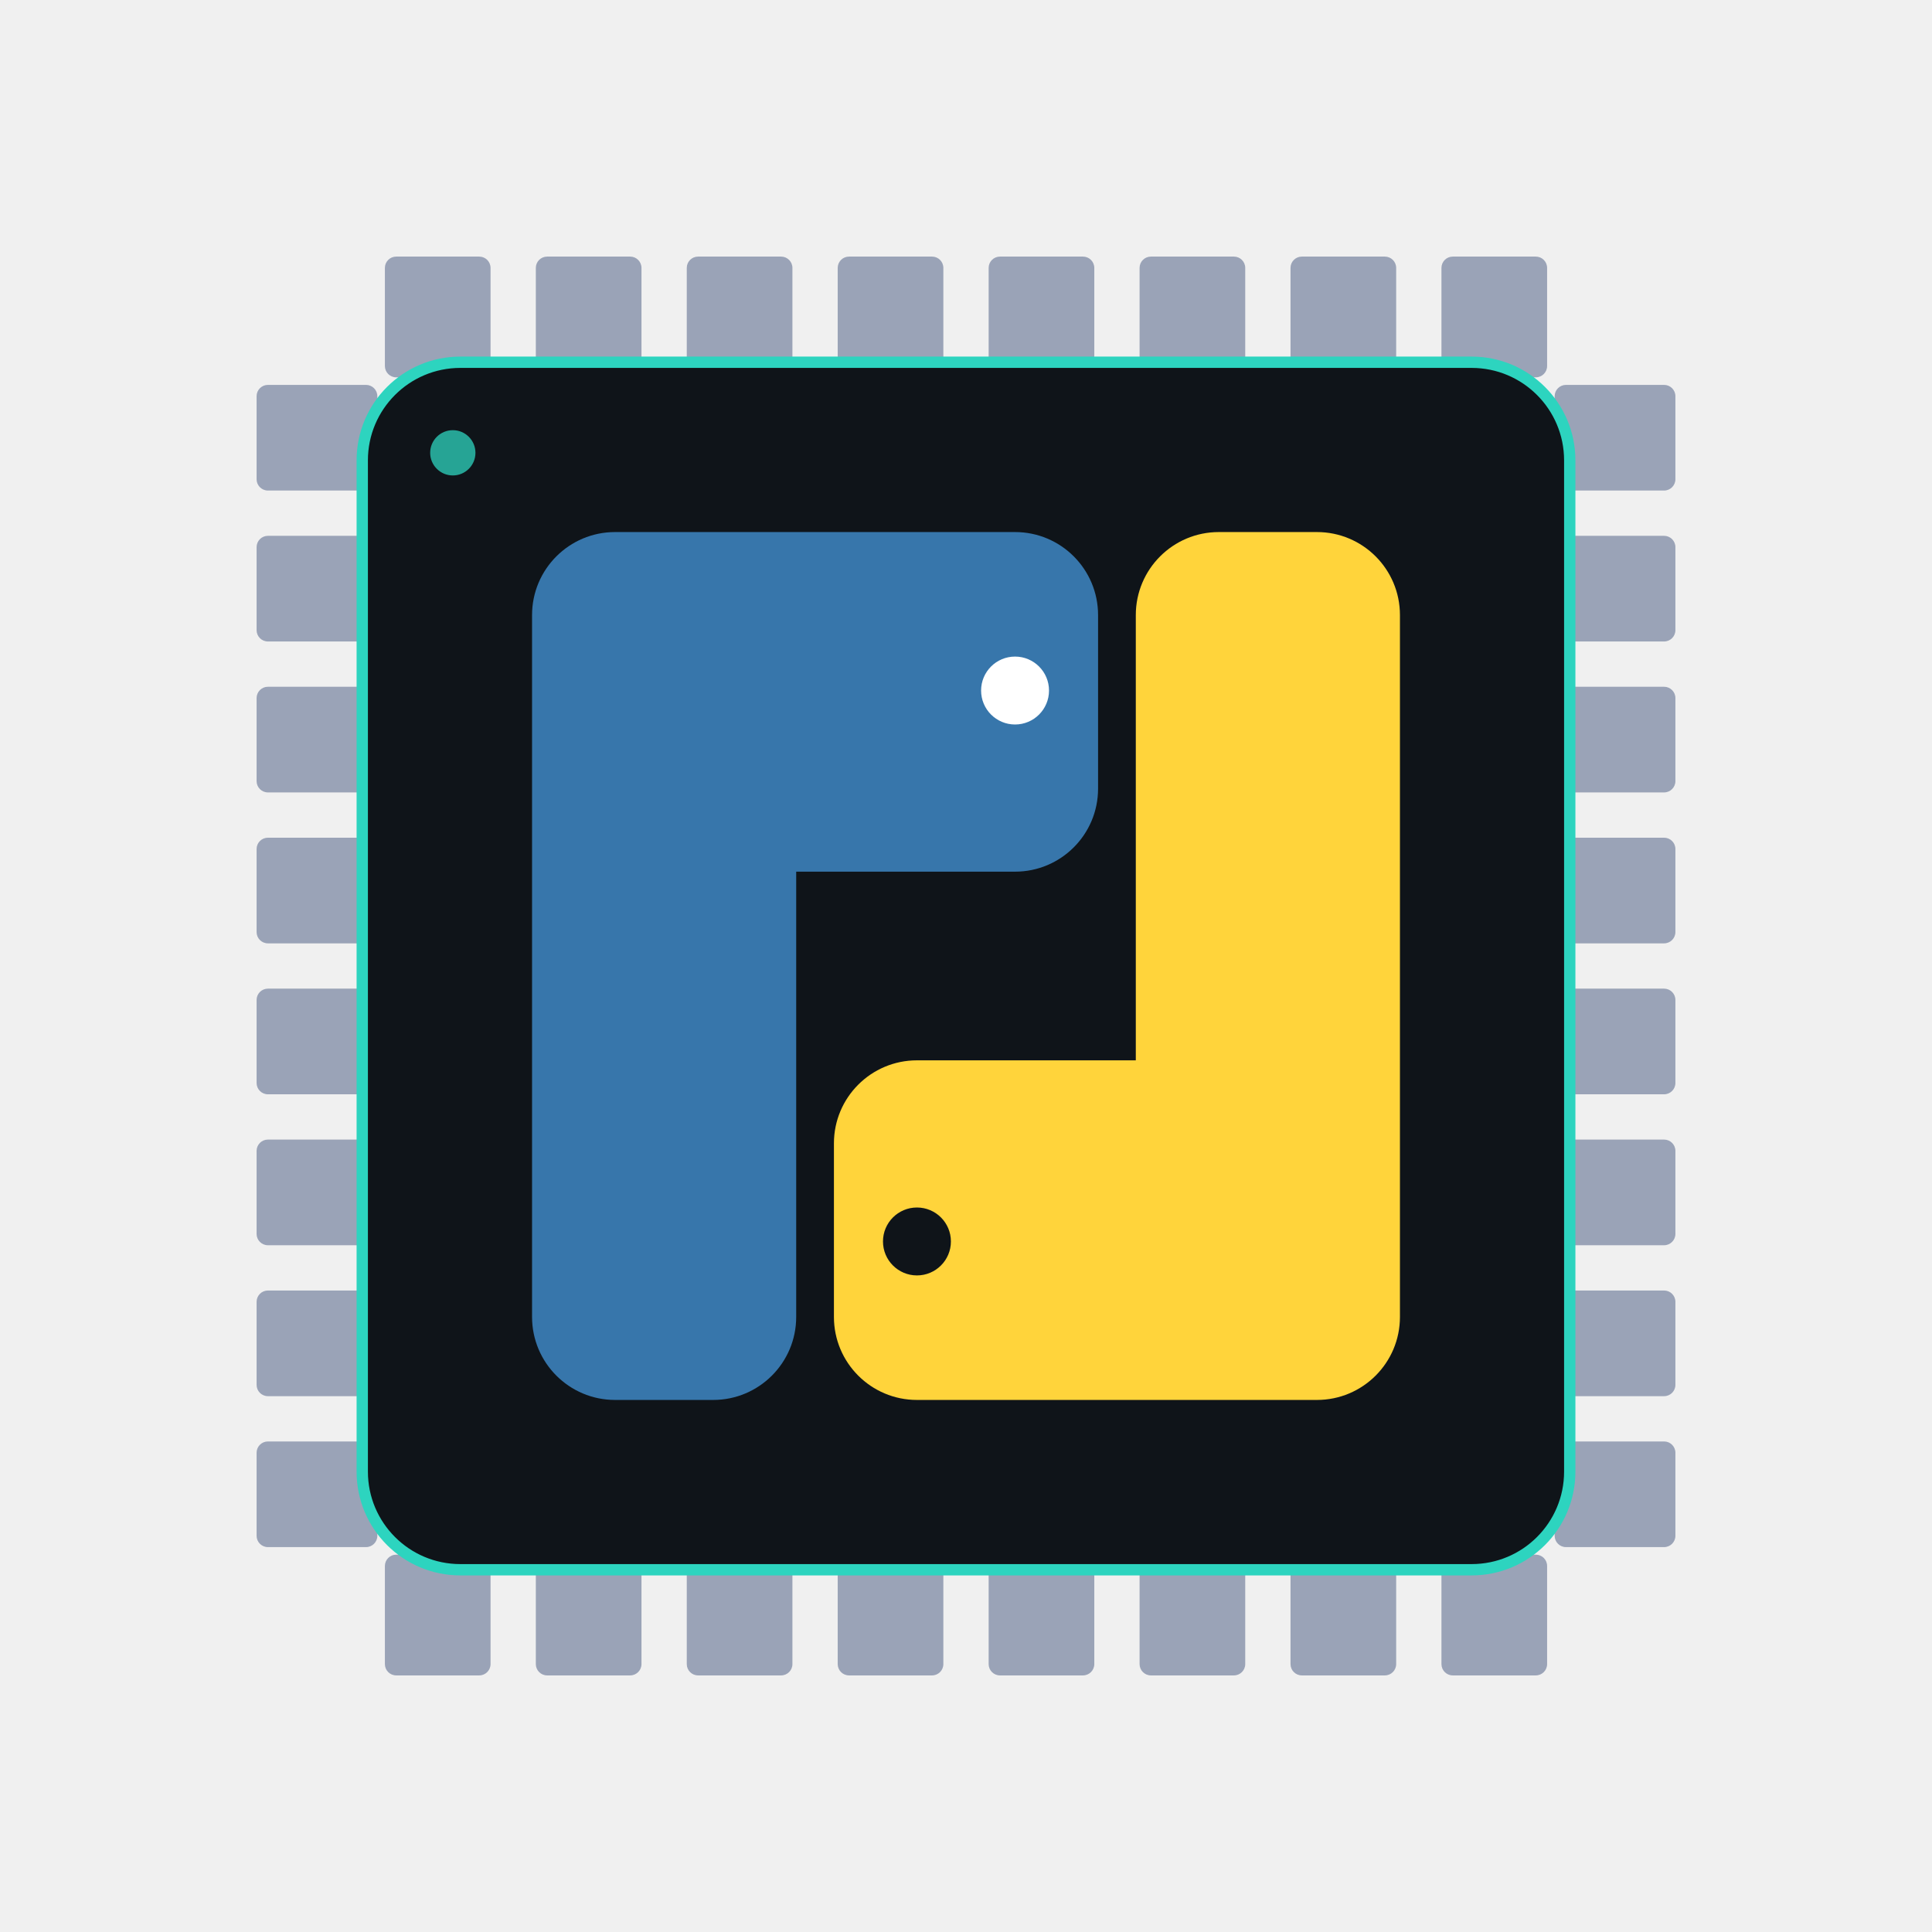
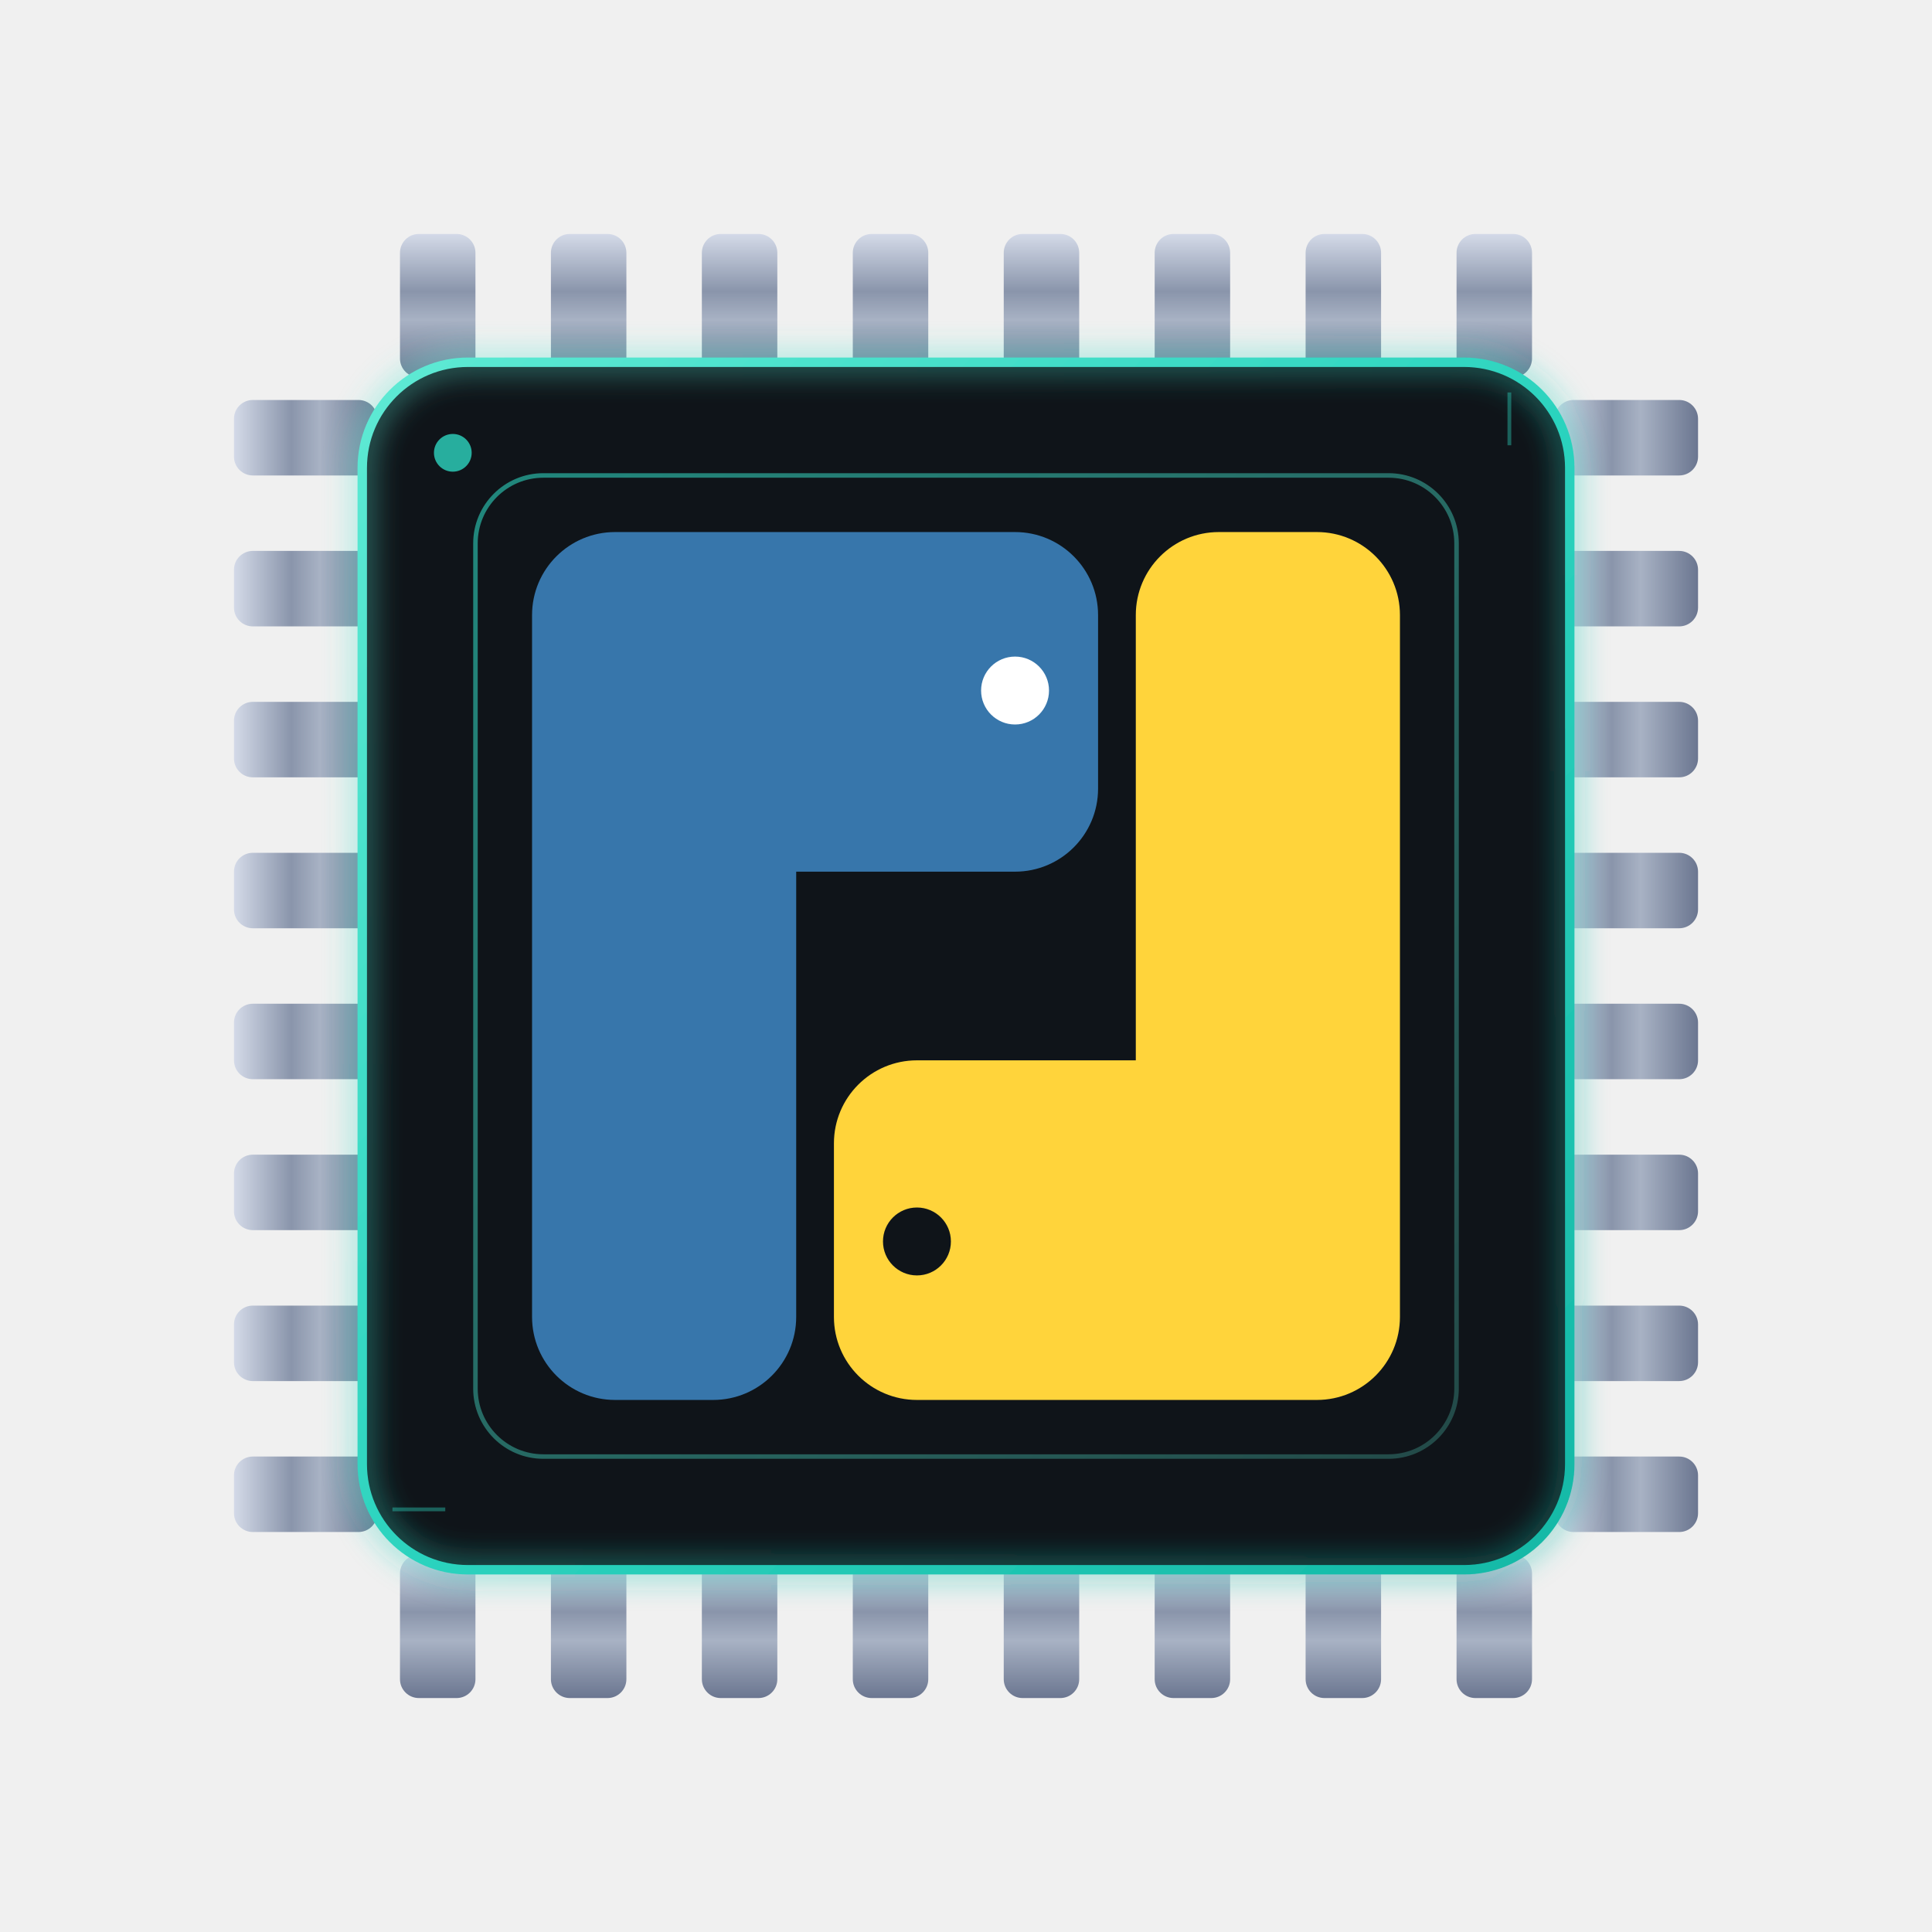
<svg xmlns="http://www.w3.org/2000/svg" viewBox="0 0 512 512" width="512" height="512">
-   <g fill="#9AA3B7">
-     <rect x="102" y="68" width="28" height="32" rx="3" />
-     <rect x="142" y="68" width="28" height="32" rx="3" />
-     <rect x="182" y="68" width="28" height="32" rx="3" />
-     <rect x="222" y="68" width="28" height="32" rx="3" />
-     <rect x="262" y="68" width="28" height="32" rx="3" />
-     <rect x="302" y="68" width="28" height="32" rx="3" />
-     <rect x="342" y="68" width="28" height="32" rx="3" />
-     <rect x="382" y="68" width="28" height="32" rx="3" />
-     <rect x="102" y="412" width="28" height="32" rx="3" />
-     <rect x="142" y="412" width="28" height="32" rx="3" />
-     <rect x="182" y="412" width="28" height="32" rx="3" />
-     <rect x="222" y="412" width="28" height="32" rx="3" />
-     <rect x="262" y="412" width="28" height="32" rx="3" />
-     <rect x="302" y="412" width="28" height="32" rx="3" />
-     <rect x="342" y="412" width="28" height="32" rx="3" />
-     <rect x="382" y="412" width="28" height="32" rx="3" />
-     <rect x="68" y="102" width="32" height="28" rx="3" />
-     <rect x="68" y="142" width="32" height="28" rx="3" />
-     <rect x="68" y="182" width="32" height="28" rx="3" />
-     <rect x="68" y="222" width="32" height="28" rx="3" />
-     <rect x="68" y="262" width="32" height="28" rx="3" />
-     <rect x="68" y="302" width="32" height="28" rx="3" />
-     <rect x="68" y="342" width="32" height="28" rx="3" />
-     <rect x="68" y="382" width="32" height="28" rx="3" />
-     <rect x="412" y="102" width="32" height="28" rx="3" />
-     <rect x="412" y="142" width="32" height="28" rx="3" />
-     <rect x="412" y="182" width="32" height="28" rx="3" />
-     <rect x="412" y="222" width="32" height="28" rx="3" />
-     <rect x="412" y="262" width="32" height="28" rx="3" />
-     <rect x="412" y="302" width="32" height="28" rx="3" />
-     <rect x="412" y="342" width="32" height="28" rx="3" />
-     <rect x="412" y="382" width="32" height="28" rx="3" />
+   <defs>
+     <linearGradient id="leadGradV" x1="0" y1="0" x2="0" y2="1">
+       <stop offset="0%" stop-color="#D4DAE8" />
+       <stop offset="40%" stop-color="#8A95AB" />
+       <stop offset="60%" stop-color="#A8B2C4" />
+       <stop offset="100%" stop-color="#6B7690" />
+     </linearGradient>
+     <linearGradient id="leadGradH" x1="0" y1="0" x2="1" y2="0">
+       <stop offset="0%" stop-color="#D4DAE8" />
+       <stop offset="40%" stop-color="#8A95AB" />
+       <stop offset="60%" stop-color="#A8B2C4" />
+       <stop offset="100%" stop-color="#6B7690" />
+     </linearGradient>
+     <filter id="borderGlow" x="-10%" y="-10%" width="120%" height="120%">
+       <feGaussianBlur in="SourceGraphic" stdDeviation="4" result="blur" />
+       <feMerge>
+         <feMergeNode in="blur" />
+         <feMergeNode in="SourceGraphic" />
+       </feMerge>
+     </filter>
+     <filter id="innerShadow" x="-5%" y="-5%" width="110%" height="110%">
+       <feGaussianBlur in="SourceAlpha" stdDeviation="6" result="shadow" />
+       <feOffset dx="0" dy="2" />
+       <feComposite in2="SourceAlpha" operator="arithmetic" k2="-1" k3="1" />
+       <feFlood flood-color="#000000" flood-opacity="0.4" />
+       <feComposite in2="SourceAlpha" operator="in" />
+       <feMerge>
+         <feMergeNode />
+         <feMergeNode in="SourceGraphic" />
+       </feMerge>
+     </filter>
+     <linearGradient id="borderGrad" x1="0" y1="0" x2="1" y2="1">
+       <stop offset="0%" stop-color="#5EEAD4" />
+       <stop offset="50%" stop-color="#2DD4BF" />
+       <stop offset="100%" stop-color="#14B8A6" />
+     </linearGradient>
+     <linearGradient id="nucleusGrad" x1="0" y1="0" x2="1" y2="1">
+       <stop offset="0%" stop-color="#2DD4BF" stop-opacity="0.6" />
+       <stop offset="100%" stop-color="#5EEAD4" stop-opacity="0.25" />
+     </linearGradient>
+   </defs>
+   <g>
+     <rect x="106" y="62" width="20" height="38" rx="5" fill="url(#leadGradV)" />
+     <rect x="146" y="62" width="20" height="38" rx="5" fill="url(#leadGradV)" />
+     <rect x="186" y="62" width="20" height="38" rx="5" fill="url(#leadGradV)" />
+     <rect x="226" y="62" width="20" height="38" rx="5" fill="url(#leadGradV)" />
+     <rect x="266" y="62" width="20" height="38" rx="5" fill="url(#leadGradV)" />
+     <rect x="306" y="62" width="20" height="38" rx="5" fill="url(#leadGradV)" />
+     <rect x="346" y="62" width="20" height="38" rx="5" fill="url(#leadGradV)" />
+     <rect x="386" y="62" width="20" height="38" rx="5" fill="url(#leadGradV)" />
+     <rect x="106" y="412" width="20" height="38" rx="5" fill="url(#leadGradV)" />
+     <rect x="146" y="412" width="20" height="38" rx="5" fill="url(#leadGradV)" />
+     <rect x="186" y="412" width="20" height="38" rx="5" fill="url(#leadGradV)" />
+     <rect x="226" y="412" width="20" height="38" rx="5" fill="url(#leadGradV)" />
+     <rect x="266" y="412" width="20" height="38" rx="5" fill="url(#leadGradV)" />
+     <rect x="306" y="412" width="20" height="38" rx="5" fill="url(#leadGradV)" />
+     <rect x="346" y="412" width="20" height="38" rx="5" fill="url(#leadGradV)" />
+     <rect x="386" y="412" width="20" height="38" rx="5" fill="url(#leadGradV)" />
+     <rect x="62" y="106" width="38" height="20" rx="5" fill="url(#leadGradH)" />
+     <rect x="62" y="146" width="38" height="20" rx="5" fill="url(#leadGradH)" />
+     <rect x="62" y="186" width="38" height="20" rx="5" fill="url(#leadGradH)" />
+     <rect x="62" y="226" width="38" height="20" rx="5" fill="url(#leadGradH)" />
+     <rect x="62" y="266" width="38" height="20" rx="5" fill="url(#leadGradH)" />
+     <rect x="62" y="306" width="38" height="20" rx="5" fill="url(#leadGradH)" />
+     <rect x="62" y="346" width="38" height="20" rx="5" fill="url(#leadGradH)" />
+     <rect x="62" y="386" width="38" height="20" rx="5" fill="url(#leadGradH)" />
+     <rect x="412" y="106" width="38" height="20" rx="5" fill="url(#leadGradH)" />
+     <rect x="412" y="146" width="38" height="20" rx="5" fill="url(#leadGradH)" />
+     <rect x="412" y="186" width="38" height="20" rx="5" fill="url(#leadGradH)" />
+     <rect x="412" y="226" width="38" height="20" rx="5" fill="url(#leadGradH)" />
+     <rect x="412" y="266" width="38" height="20" rx="5" fill="url(#leadGradH)" />
+     <rect x="412" y="306" width="38" height="20" rx="5" fill="url(#leadGradH)" />
+     <rect x="412" y="346" width="38" height="20" rx="5" fill="url(#leadGradH)" />
+     <rect x="412" y="386" width="38" height="20" rx="5" fill="url(#leadGradH)" />
  </g>
-   <rect x="96" y="96" width="320" height="320" rx="26" fill="#0F1419" stroke="#2DD4BF" stroke-width="3" />
-   <circle cx="120" cy="120" r="6" fill="#2DD4BF" opacity="0.75" />
+   <rect x="96" y="96" width="320" height="320" rx="28" fill="#0F1419" />
+   <rect x="96" y="96" width="320" height="320" rx="28" fill="none" stroke="url(#borderGrad)" stroke-width="2.5" filter="url(#borderGlow)" />
+   <rect x="126" y="126" width="260" height="260" rx="18" fill="none" stroke="url(#nucleusGrad)" stroke-width="1.2" />
+   <circle cx="120" cy="120" r="5" fill="#2DD4BF" opacity="0.8" />
+   <line x1="104" y1="400" x2="118" y2="400" stroke="#2DD4BF" stroke-width="1" opacity="0.4" />
+   <line x1="400" y1="104" x2="400" y2="118" stroke="#2DD4BF" stroke-width="1" opacity="0.4" />
  <g transform="translate(141, 141)">
    <path fill="#3776AB" d="       M 22,0       L 128,0       A 22,22 0 0 1 150,22       L 150,68       A 22,22 0 0 1 128,90       L 70,90       L 70,208       A 22,22 0 0 1 48,230       L 22,230       A 22,22 0 0 1 0,208       L 0,22       A 22,22 0 0 1 22,0 Z" />
    <path fill="#FFD43B" d="       M 182,0       L 208,0       A 22,22 0 0 1 230,22       L 230,208       A 22,22 0 0 1 208,230       L 102,230       A 22,22 0 0 1 80,208       L 80,162       A 22,22 0 0 1 102,140       L 160,140       L 160,22       A 22,22 0 0 1 182,0 Z" />
    <circle cx="128" cy="42" r="9" fill="#FFFFFF" />
    <circle cx="102" cy="188" r="9" fill="#0F1419" />
  </g>
</svg>
